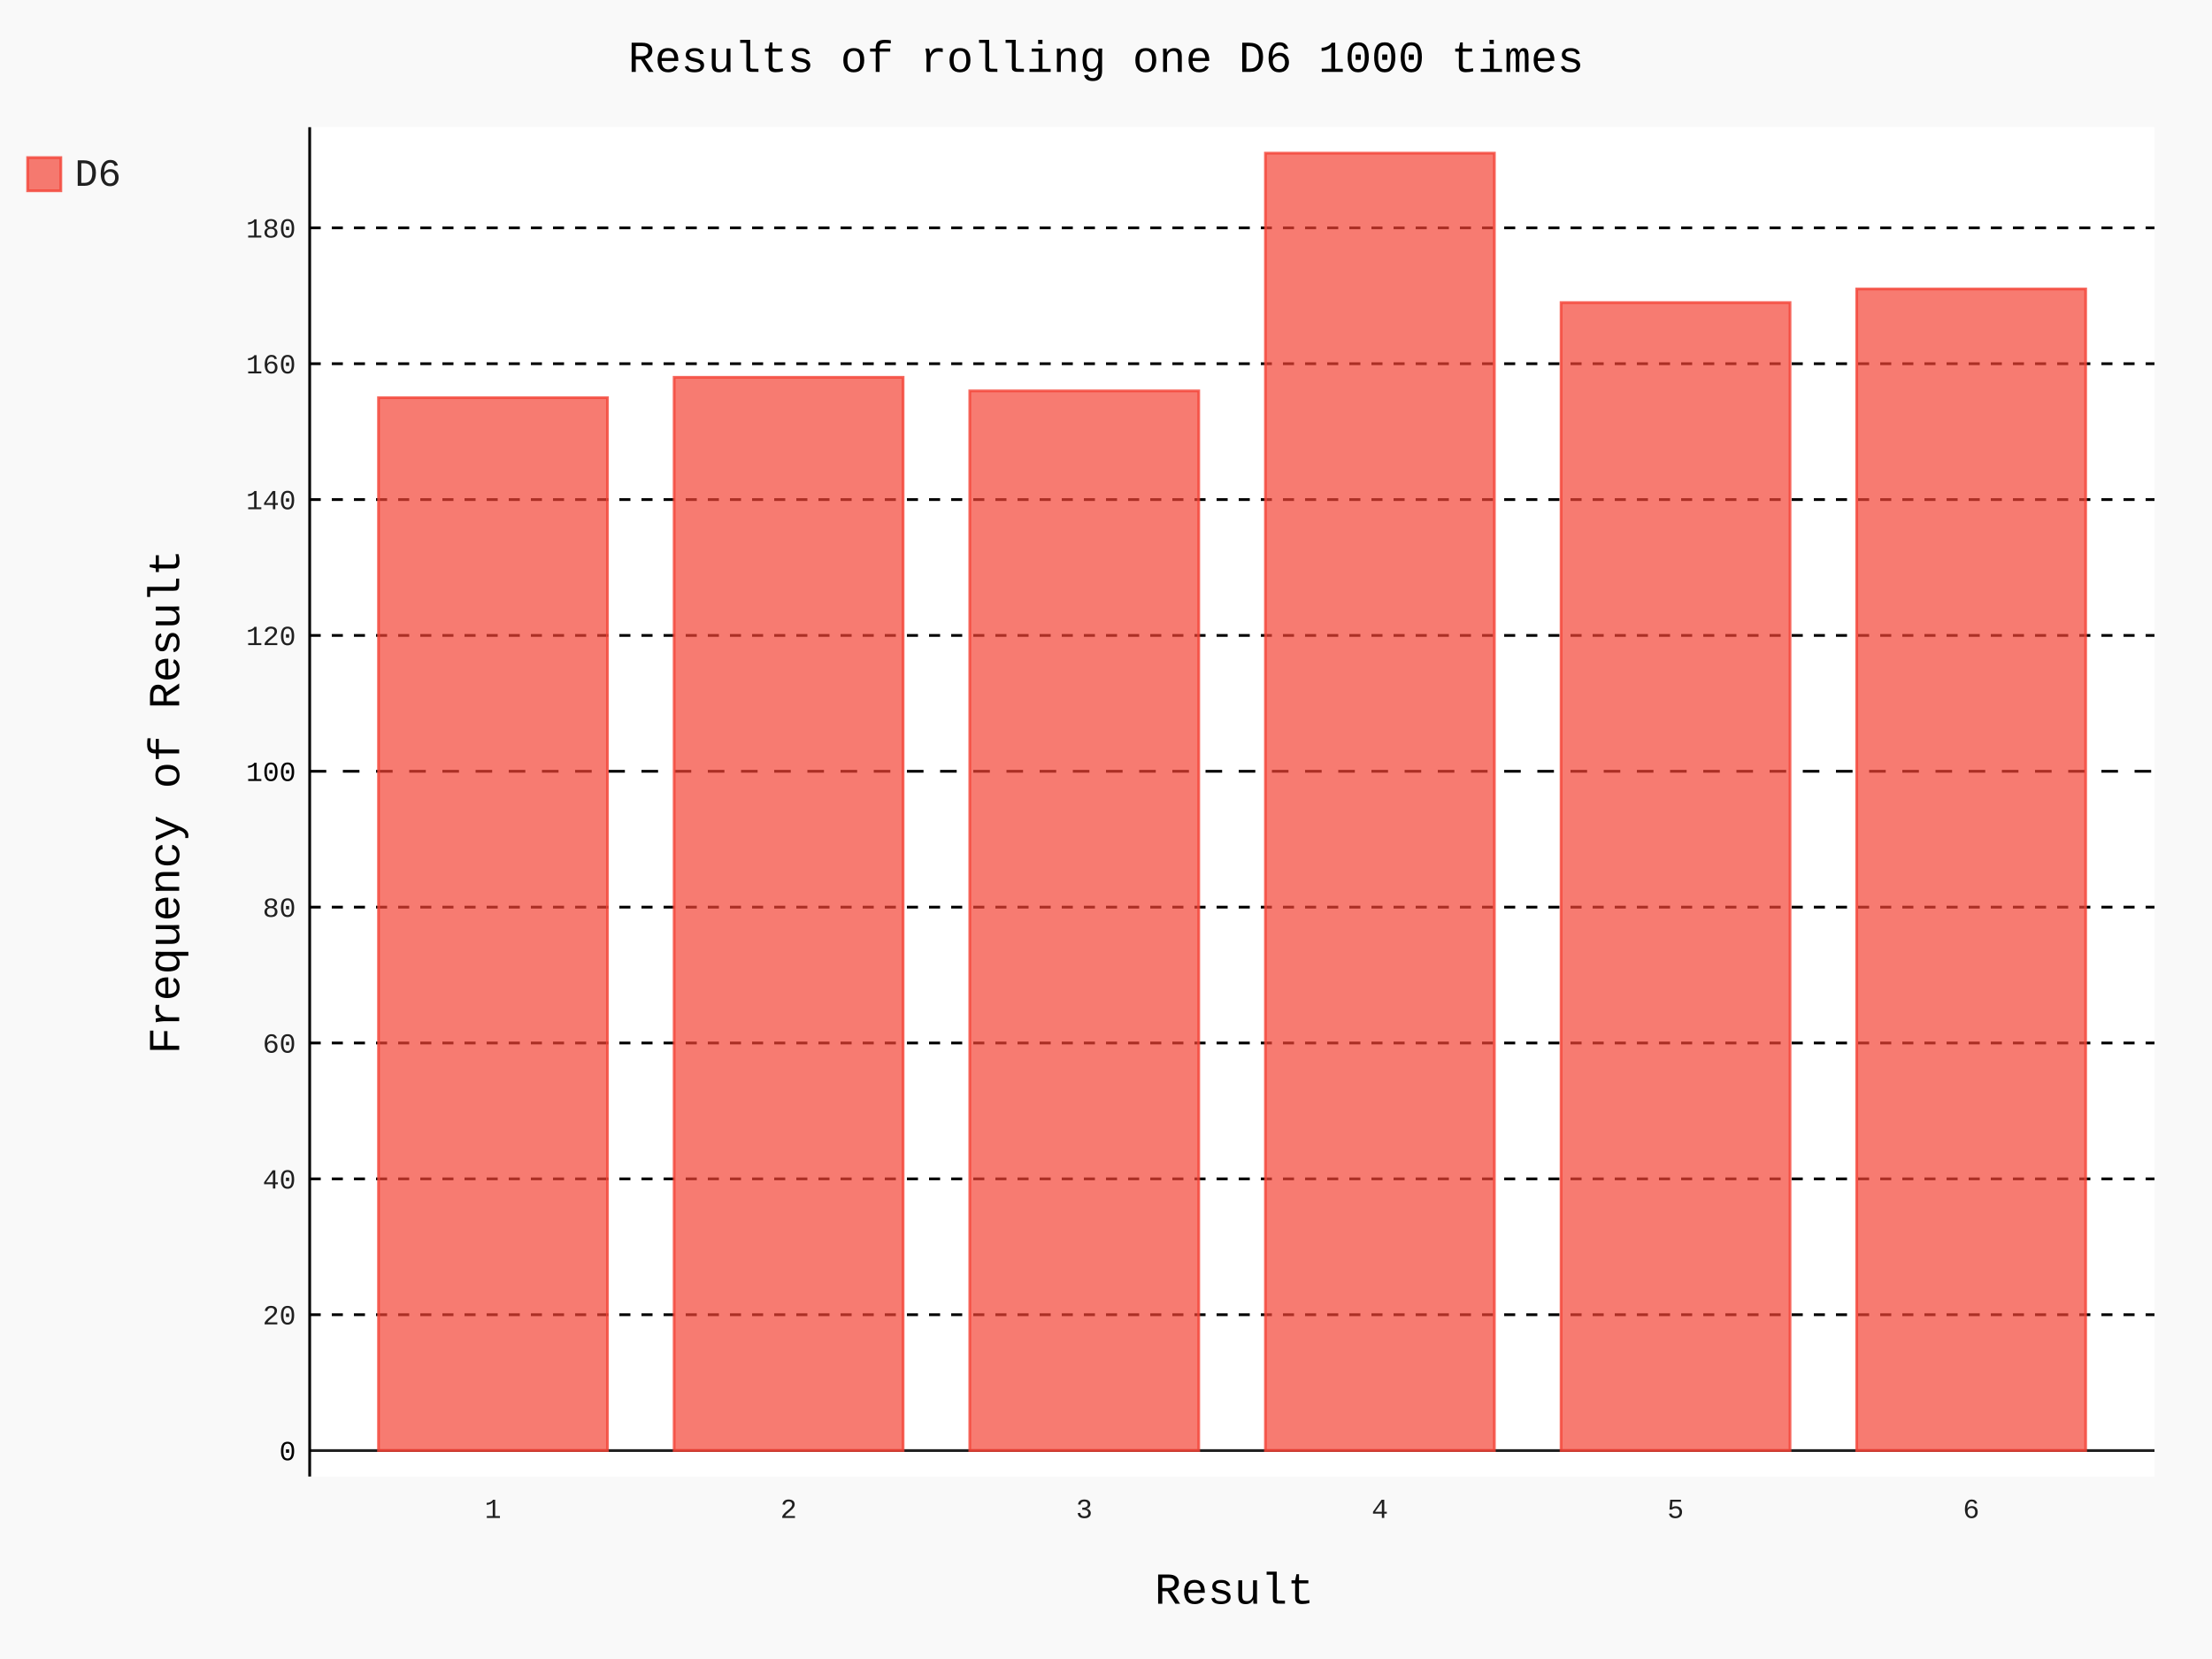
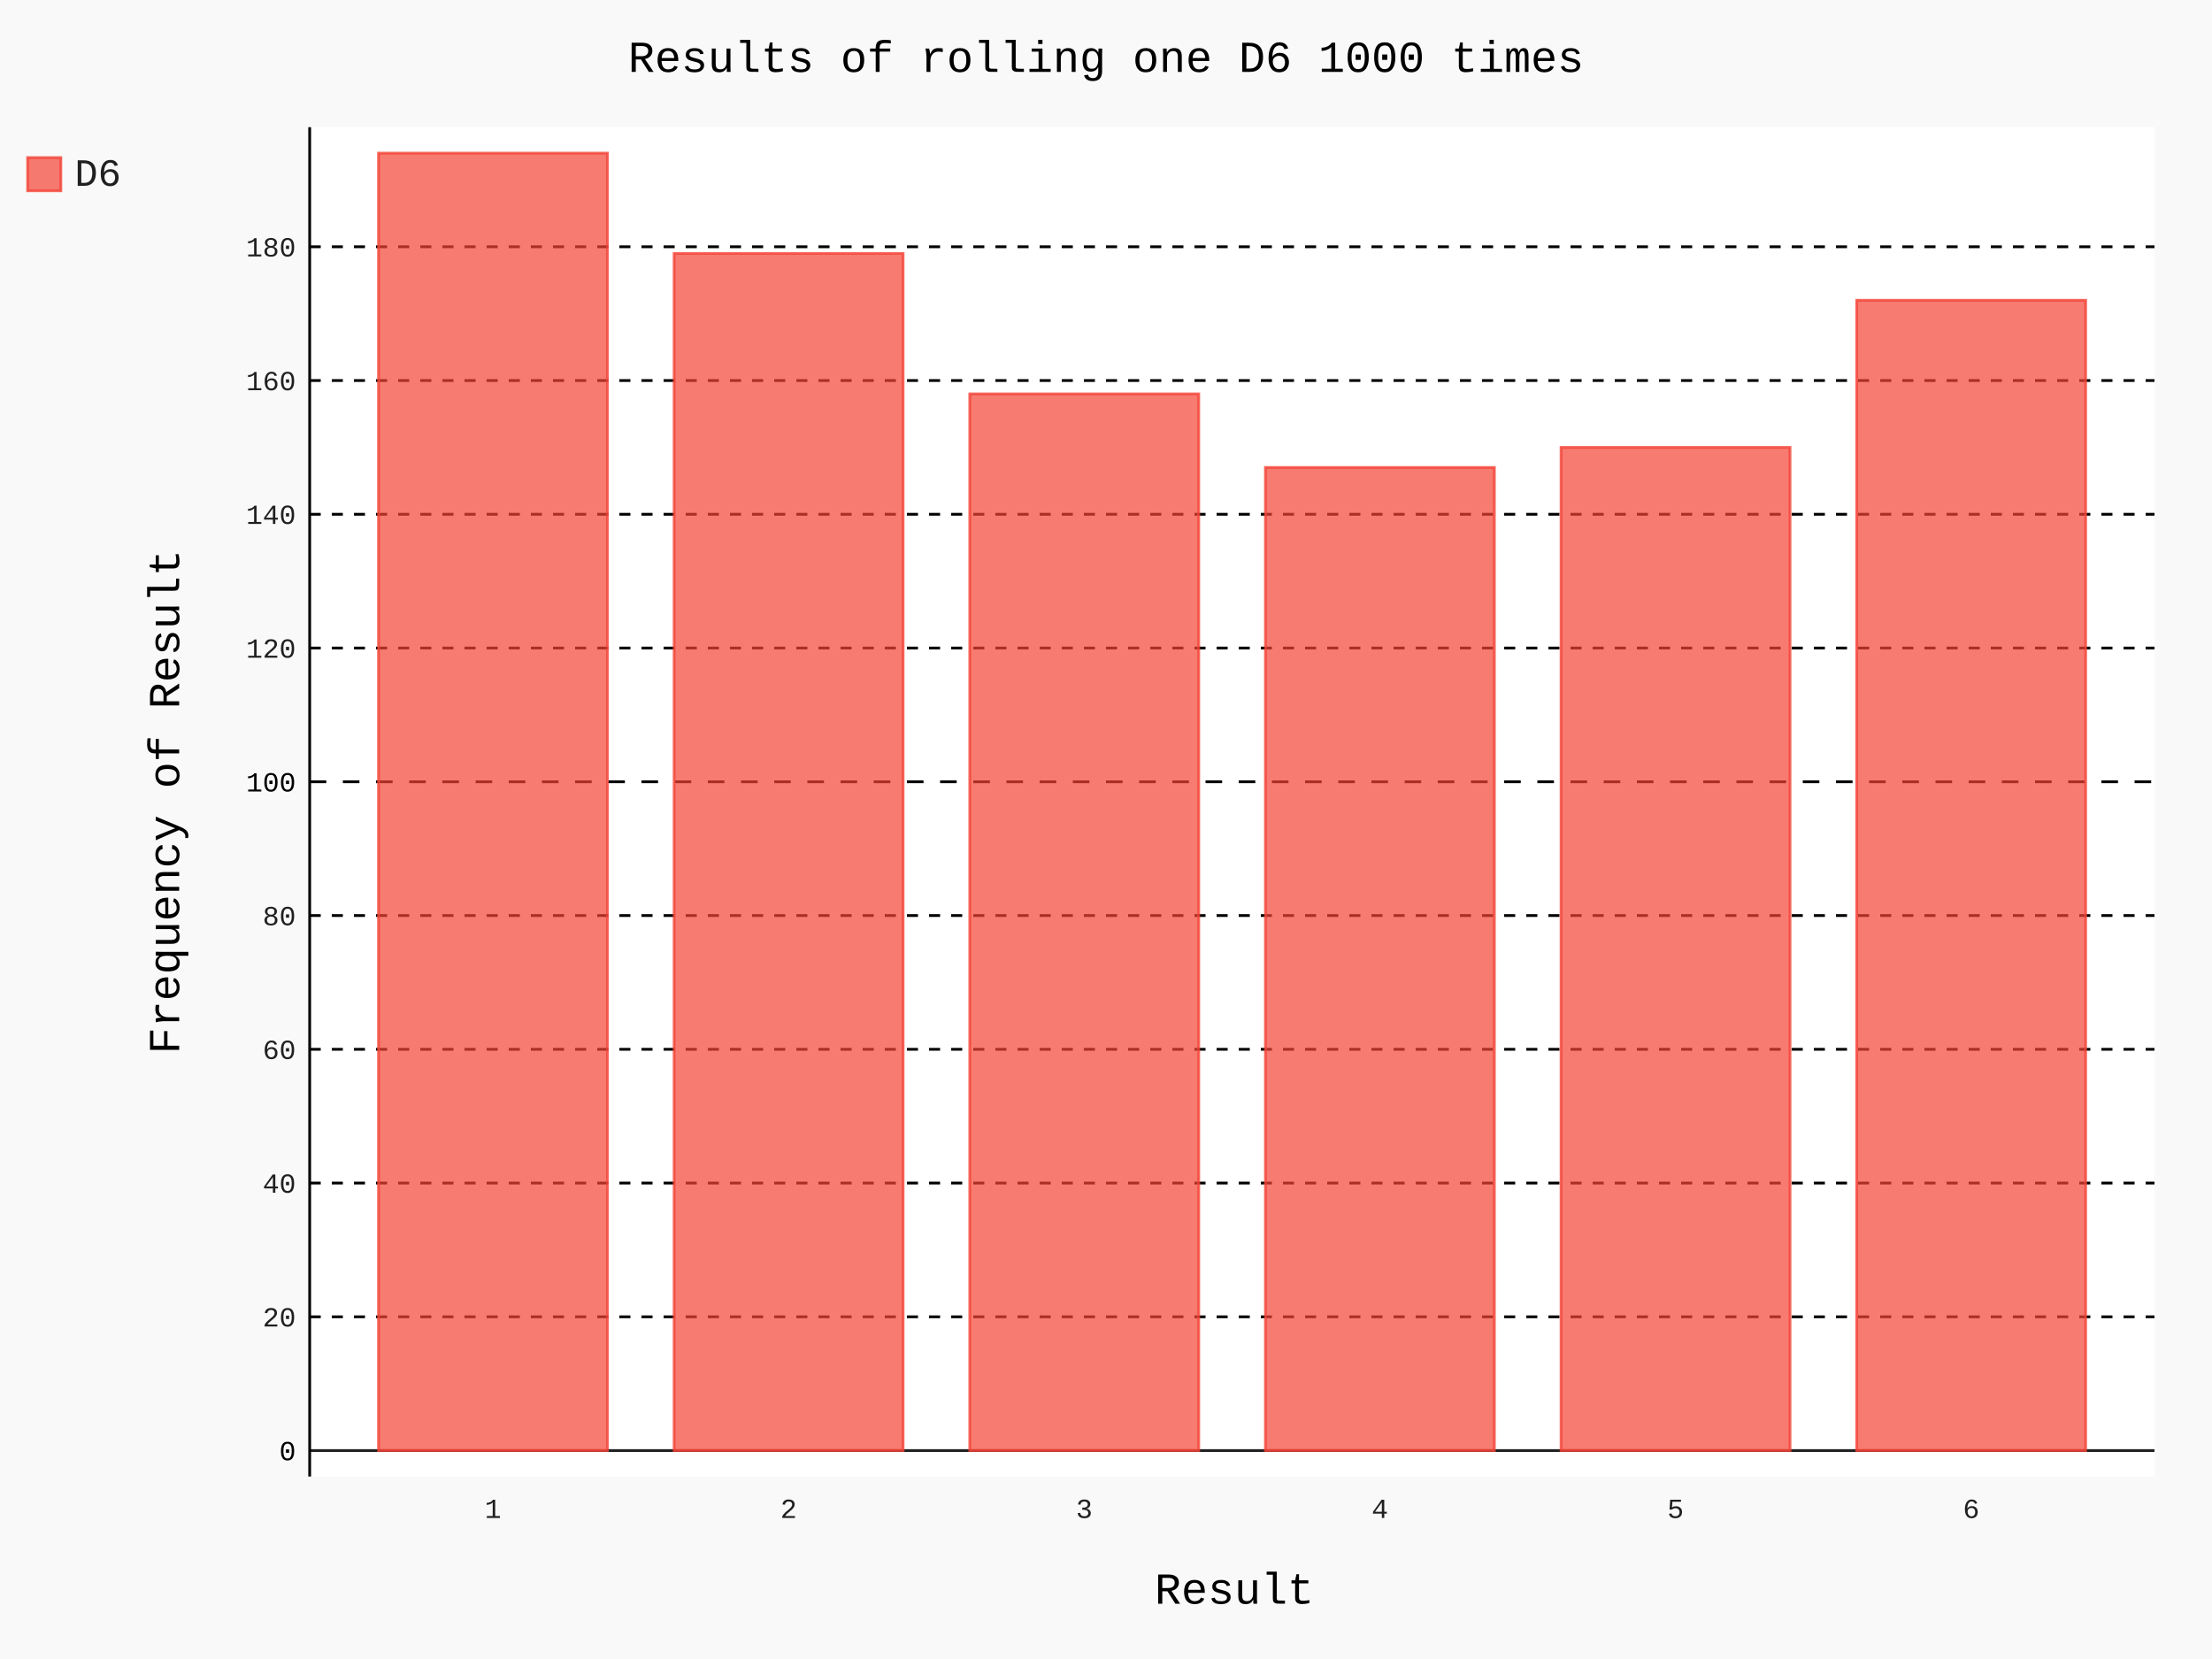
- <svg xmlns="http://www.w3.org/2000/svg" id="chart-a7c26493-82fa-408c-8b09-ffb76ff5d31a" class="pygal-chart" viewBox="0 0 800 600">
+ <svg xmlns="http://www.w3.org/2000/svg" id="chart-b51a4be6-5db9-4d9a-a2b4-283e123f17ee" class="pygal-chart" viewBox="0 0 800 600">
  <defs>
-     <style type="text/css">#chart-a7c26493-82fa-408c-8b09-ffb76ff5d31a{-webkit-user-select:none;-webkit-font-smoothing:antialiased;font-family:Consolas,"Liberation Mono",Menlo,Courier,monospace}#chart-a7c26493-82fa-408c-8b09-ffb76ff5d31a .title{font-family:Consolas,"Liberation Mono",Menlo,Courier,monospace;font-size:16px}#chart-a7c26493-82fa-408c-8b09-ffb76ff5d31a .legends .legend text{font-family:Consolas,"Liberation Mono",Menlo,Courier,monospace;font-size:14px}#chart-a7c26493-82fa-408c-8b09-ffb76ff5d31a .axis text{font-family:Consolas,"Liberation Mono",Menlo,Courier,monospace;font-size:10px}#chart-a7c26493-82fa-408c-8b09-ffb76ff5d31a .axis text.major{font-family:Consolas,"Liberation Mono",Menlo,Courier,monospace;font-size:10px}#chart-a7c26493-82fa-408c-8b09-ffb76ff5d31a .text-overlay text.value{font-family:Consolas,"Liberation Mono",Menlo,Courier,monospace;font-size:16px}#chart-a7c26493-82fa-408c-8b09-ffb76ff5d31a .text-overlay text.label{font-family:Consolas,"Liberation Mono",Menlo,Courier,monospace;font-size:10px}#chart-a7c26493-82fa-408c-8b09-ffb76ff5d31a .tooltip{font-family:Consolas,"Liberation Mono",Menlo,Courier,monospace;font-size:14px}#chart-a7c26493-82fa-408c-8b09-ffb76ff5d31a text.no_data{font-family:Consolas,"Liberation Mono",Menlo,Courier,monospace;font-size:64px}
- #chart-a7c26493-82fa-408c-8b09-ffb76ff5d31a{background-color:rgba(249,249,249,1)}#chart-a7c26493-82fa-408c-8b09-ffb76ff5d31a path,#chart-a7c26493-82fa-408c-8b09-ffb76ff5d31a line,#chart-a7c26493-82fa-408c-8b09-ffb76ff5d31a rect,#chart-a7c26493-82fa-408c-8b09-ffb76ff5d31a circle{-webkit-transition:150ms;-moz-transition:150ms;transition:150ms}#chart-a7c26493-82fa-408c-8b09-ffb76ff5d31a .graph &gt; .background{fill:rgba(249,249,249,1)}#chart-a7c26493-82fa-408c-8b09-ffb76ff5d31a .plot &gt; .background{fill:rgba(255,255,255,1)}#chart-a7c26493-82fa-408c-8b09-ffb76ff5d31a .graph{fill:rgba(0,0,0,.87)}#chart-a7c26493-82fa-408c-8b09-ffb76ff5d31a text.no_data{fill:rgba(0,0,0,1)}#chart-a7c26493-82fa-408c-8b09-ffb76ff5d31a .title{fill:rgba(0,0,0,1)}#chart-a7c26493-82fa-408c-8b09-ffb76ff5d31a .legends .legend text{fill:rgba(0,0,0,.87)}#chart-a7c26493-82fa-408c-8b09-ffb76ff5d31a .legends .legend:hover text{fill:rgba(0,0,0,1)}#chart-a7c26493-82fa-408c-8b09-ffb76ff5d31a .axis .line{stroke:rgba(0,0,0,1)}#chart-a7c26493-82fa-408c-8b09-ffb76ff5d31a .axis .guide.line{stroke:rgba(0,0,0,.54)}#chart-a7c26493-82fa-408c-8b09-ffb76ff5d31a .axis .major.line{stroke:rgba(0,0,0,.87)}#chart-a7c26493-82fa-408c-8b09-ffb76ff5d31a .axis text.major{fill:rgba(0,0,0,1)}#chart-a7c26493-82fa-408c-8b09-ffb76ff5d31a .axis.y .guides:hover .guide.line,#chart-a7c26493-82fa-408c-8b09-ffb76ff5d31a .line-graph .axis.x .guides:hover .guide.line,#chart-a7c26493-82fa-408c-8b09-ffb76ff5d31a .stackedline-graph .axis.x .guides:hover .guide.line,#chart-a7c26493-82fa-408c-8b09-ffb76ff5d31a .xy-graph .axis.x .guides:hover .guide.line{stroke:rgba(0,0,0,1)}#chart-a7c26493-82fa-408c-8b09-ffb76ff5d31a .axis .guides:hover text{fill:rgba(0,0,0,1)}#chart-a7c26493-82fa-408c-8b09-ffb76ff5d31a .reactive{fill-opacity:.7;stroke-opacity:.8;stroke-width:1}#chart-a7c26493-82fa-408c-8b09-ffb76ff5d31a .ci{stroke:rgba(0,0,0,.87)}#chart-a7c26493-82fa-408c-8b09-ffb76ff5d31a .reactive.active,#chart-a7c26493-82fa-408c-8b09-ffb76ff5d31a .active .reactive{fill-opacity:.8;stroke-opacity:.9;stroke-width:4}#chart-a7c26493-82fa-408c-8b09-ffb76ff5d31a .ci .reactive.active{stroke-width:1.5}#chart-a7c26493-82fa-408c-8b09-ffb76ff5d31a .series text{fill:rgba(0,0,0,1)}#chart-a7c26493-82fa-408c-8b09-ffb76ff5d31a .tooltip rect{fill:rgba(255,255,255,1);stroke:rgba(0,0,0,1);-webkit-transition:opacity 150ms;-moz-transition:opacity 150ms;transition:opacity 150ms}#chart-a7c26493-82fa-408c-8b09-ffb76ff5d31a .tooltip .label{fill:rgba(0,0,0,.87)}#chart-a7c26493-82fa-408c-8b09-ffb76ff5d31a .tooltip .label{fill:rgba(0,0,0,.87)}#chart-a7c26493-82fa-408c-8b09-ffb76ff5d31a .tooltip .legend{font-size:.8em;fill:rgba(0,0,0,.54)}#chart-a7c26493-82fa-408c-8b09-ffb76ff5d31a .tooltip .x_label{font-size:.6em;fill:rgba(0,0,0,1)}#chart-a7c26493-82fa-408c-8b09-ffb76ff5d31a .tooltip .xlink{font-size:.5em;text-decoration:underline}#chart-a7c26493-82fa-408c-8b09-ffb76ff5d31a .tooltip .value{font-size:1.5em}#chart-a7c26493-82fa-408c-8b09-ffb76ff5d31a .bound{font-size:.5em}#chart-a7c26493-82fa-408c-8b09-ffb76ff5d31a .max-value{font-size:.75em;fill:rgba(0,0,0,.54)}#chart-a7c26493-82fa-408c-8b09-ffb76ff5d31a .map-element{fill:rgba(255,255,255,1);stroke:rgba(0,0,0,.54) !important}#chart-a7c26493-82fa-408c-8b09-ffb76ff5d31a .map-element .reactive{fill-opacity:inherit;stroke-opacity:inherit}#chart-a7c26493-82fa-408c-8b09-ffb76ff5d31a .color-0,#chart-a7c26493-82fa-408c-8b09-ffb76ff5d31a .color-0 a:visited{stroke:#F44336;fill:#F44336}#chart-a7c26493-82fa-408c-8b09-ffb76ff5d31a .text-overlay .color-0 text{fill:black}
- #chart-a7c26493-82fa-408c-8b09-ffb76ff5d31a text.no_data{text-anchor:middle}#chart-a7c26493-82fa-408c-8b09-ffb76ff5d31a .guide.line{fill:none}#chart-a7c26493-82fa-408c-8b09-ffb76ff5d31a .centered{text-anchor:middle}#chart-a7c26493-82fa-408c-8b09-ffb76ff5d31a .title{text-anchor:middle}#chart-a7c26493-82fa-408c-8b09-ffb76ff5d31a .legends .legend text{fill-opacity:1}#chart-a7c26493-82fa-408c-8b09-ffb76ff5d31a .axis.x text{text-anchor:middle}#chart-a7c26493-82fa-408c-8b09-ffb76ff5d31a .axis.x:not(.web) text[transform]{text-anchor:start}#chart-a7c26493-82fa-408c-8b09-ffb76ff5d31a .axis.x:not(.web) text[transform].backwards{text-anchor:end}#chart-a7c26493-82fa-408c-8b09-ffb76ff5d31a .axis.y text{text-anchor:end}#chart-a7c26493-82fa-408c-8b09-ffb76ff5d31a .axis.y text[transform].backwards{text-anchor:start}#chart-a7c26493-82fa-408c-8b09-ffb76ff5d31a .axis.y2 text{text-anchor:start}#chart-a7c26493-82fa-408c-8b09-ffb76ff5d31a .axis.y2 text[transform].backwards{text-anchor:end}#chart-a7c26493-82fa-408c-8b09-ffb76ff5d31a .axis .guide.line{stroke-dasharray:4,4;stroke:black}#chart-a7c26493-82fa-408c-8b09-ffb76ff5d31a .axis .major.guide.line{stroke-dasharray:6,6;stroke:black}#chart-a7c26493-82fa-408c-8b09-ffb76ff5d31a .horizontal .axis.y .guide.line,#chart-a7c26493-82fa-408c-8b09-ffb76ff5d31a .horizontal .axis.y2 .guide.line,#chart-a7c26493-82fa-408c-8b09-ffb76ff5d31a .vertical .axis.x .guide.line{opacity:0}#chart-a7c26493-82fa-408c-8b09-ffb76ff5d31a .horizontal .axis.always_show .guide.line,#chart-a7c26493-82fa-408c-8b09-ffb76ff5d31a .vertical .axis.always_show .guide.line{opacity:1 !important}#chart-a7c26493-82fa-408c-8b09-ffb76ff5d31a .axis.y .guides:hover .guide.line,#chart-a7c26493-82fa-408c-8b09-ffb76ff5d31a .axis.y2 .guides:hover .guide.line,#chart-a7c26493-82fa-408c-8b09-ffb76ff5d31a .axis.x .guides:hover .guide.line{opacity:1}#chart-a7c26493-82fa-408c-8b09-ffb76ff5d31a .axis .guides:hover text{opacity:1}#chart-a7c26493-82fa-408c-8b09-ffb76ff5d31a .nofill{fill:none}#chart-a7c26493-82fa-408c-8b09-ffb76ff5d31a .subtle-fill{fill-opacity:.2}#chart-a7c26493-82fa-408c-8b09-ffb76ff5d31a .dot{stroke-width:1px;fill-opacity:1;stroke-opacity:1}#chart-a7c26493-82fa-408c-8b09-ffb76ff5d31a .dot.active{stroke-width:5px}#chart-a7c26493-82fa-408c-8b09-ffb76ff5d31a .dot.negative{fill:transparent}#chart-a7c26493-82fa-408c-8b09-ffb76ff5d31a text,#chart-a7c26493-82fa-408c-8b09-ffb76ff5d31a tspan{stroke:none !important}#chart-a7c26493-82fa-408c-8b09-ffb76ff5d31a .series text.active{opacity:1}#chart-a7c26493-82fa-408c-8b09-ffb76ff5d31a .tooltip rect{fill-opacity:.95;stroke-width:.5}#chart-a7c26493-82fa-408c-8b09-ffb76ff5d31a .tooltip text{fill-opacity:1}#chart-a7c26493-82fa-408c-8b09-ffb76ff5d31a .showable{visibility:hidden}#chart-a7c26493-82fa-408c-8b09-ffb76ff5d31a .showable.shown{visibility:visible}#chart-a7c26493-82fa-408c-8b09-ffb76ff5d31a .gauge-background{fill:rgba(229,229,229,1);stroke:none}#chart-a7c26493-82fa-408c-8b09-ffb76ff5d31a .bg-lines{stroke:rgba(249,249,249,1);stroke-width:2px}</style>
+     <style type="text/css">#chart-b51a4be6-5db9-4d9a-a2b4-283e123f17ee{-webkit-user-select:none;-webkit-font-smoothing:antialiased;font-family:Consolas,"Liberation Mono",Menlo,Courier,monospace}#chart-b51a4be6-5db9-4d9a-a2b4-283e123f17ee .title{font-family:Consolas,"Liberation Mono",Menlo,Courier,monospace;font-size:16px}#chart-b51a4be6-5db9-4d9a-a2b4-283e123f17ee .legends .legend text{font-family:Consolas,"Liberation Mono",Menlo,Courier,monospace;font-size:14px}#chart-b51a4be6-5db9-4d9a-a2b4-283e123f17ee .axis text{font-family:Consolas,"Liberation Mono",Menlo,Courier,monospace;font-size:10px}#chart-b51a4be6-5db9-4d9a-a2b4-283e123f17ee .axis text.major{font-family:Consolas,"Liberation Mono",Menlo,Courier,monospace;font-size:10px}#chart-b51a4be6-5db9-4d9a-a2b4-283e123f17ee .text-overlay text.value{font-family:Consolas,"Liberation Mono",Menlo,Courier,monospace;font-size:16px}#chart-b51a4be6-5db9-4d9a-a2b4-283e123f17ee .text-overlay text.label{font-family:Consolas,"Liberation Mono",Menlo,Courier,monospace;font-size:10px}#chart-b51a4be6-5db9-4d9a-a2b4-283e123f17ee .tooltip{font-family:Consolas,"Liberation Mono",Menlo,Courier,monospace;font-size:14px}#chart-b51a4be6-5db9-4d9a-a2b4-283e123f17ee text.no_data{font-family:Consolas,"Liberation Mono",Menlo,Courier,monospace;font-size:64px}
+ #chart-b51a4be6-5db9-4d9a-a2b4-283e123f17ee{background-color:rgba(249,249,249,1)}#chart-b51a4be6-5db9-4d9a-a2b4-283e123f17ee path,#chart-b51a4be6-5db9-4d9a-a2b4-283e123f17ee line,#chart-b51a4be6-5db9-4d9a-a2b4-283e123f17ee rect,#chart-b51a4be6-5db9-4d9a-a2b4-283e123f17ee circle{-webkit-transition:150ms;-moz-transition:150ms;transition:150ms}#chart-b51a4be6-5db9-4d9a-a2b4-283e123f17ee .graph &gt; .background{fill:rgba(249,249,249,1)}#chart-b51a4be6-5db9-4d9a-a2b4-283e123f17ee .plot &gt; .background{fill:rgba(255,255,255,1)}#chart-b51a4be6-5db9-4d9a-a2b4-283e123f17ee .graph{fill:rgba(0,0,0,.87)}#chart-b51a4be6-5db9-4d9a-a2b4-283e123f17ee text.no_data{fill:rgba(0,0,0,1)}#chart-b51a4be6-5db9-4d9a-a2b4-283e123f17ee .title{fill:rgba(0,0,0,1)}#chart-b51a4be6-5db9-4d9a-a2b4-283e123f17ee .legends .legend text{fill:rgba(0,0,0,.87)}#chart-b51a4be6-5db9-4d9a-a2b4-283e123f17ee .legends .legend:hover text{fill:rgba(0,0,0,1)}#chart-b51a4be6-5db9-4d9a-a2b4-283e123f17ee .axis .line{stroke:rgba(0,0,0,1)}#chart-b51a4be6-5db9-4d9a-a2b4-283e123f17ee .axis .guide.line{stroke:rgba(0,0,0,.54)}#chart-b51a4be6-5db9-4d9a-a2b4-283e123f17ee .axis .major.line{stroke:rgba(0,0,0,.87)}#chart-b51a4be6-5db9-4d9a-a2b4-283e123f17ee .axis text.major{fill:rgba(0,0,0,1)}#chart-b51a4be6-5db9-4d9a-a2b4-283e123f17ee .axis.y .guides:hover .guide.line,#chart-b51a4be6-5db9-4d9a-a2b4-283e123f17ee .line-graph .axis.x .guides:hover .guide.line,#chart-b51a4be6-5db9-4d9a-a2b4-283e123f17ee .stackedline-graph .axis.x .guides:hover .guide.line,#chart-b51a4be6-5db9-4d9a-a2b4-283e123f17ee .xy-graph .axis.x .guides:hover .guide.line{stroke:rgba(0,0,0,1)}#chart-b51a4be6-5db9-4d9a-a2b4-283e123f17ee .axis .guides:hover text{fill:rgba(0,0,0,1)}#chart-b51a4be6-5db9-4d9a-a2b4-283e123f17ee .reactive{fill-opacity:.7;stroke-opacity:.8;stroke-width:1}#chart-b51a4be6-5db9-4d9a-a2b4-283e123f17ee .ci{stroke:rgba(0,0,0,.87)}#chart-b51a4be6-5db9-4d9a-a2b4-283e123f17ee .reactive.active,#chart-b51a4be6-5db9-4d9a-a2b4-283e123f17ee .active .reactive{fill-opacity:.8;stroke-opacity:.9;stroke-width:4}#chart-b51a4be6-5db9-4d9a-a2b4-283e123f17ee .ci .reactive.active{stroke-width:1.5}#chart-b51a4be6-5db9-4d9a-a2b4-283e123f17ee .series text{fill:rgba(0,0,0,1)}#chart-b51a4be6-5db9-4d9a-a2b4-283e123f17ee .tooltip rect{fill:rgba(255,255,255,1);stroke:rgba(0,0,0,1);-webkit-transition:opacity 150ms;-moz-transition:opacity 150ms;transition:opacity 150ms}#chart-b51a4be6-5db9-4d9a-a2b4-283e123f17ee .tooltip .label{fill:rgba(0,0,0,.87)}#chart-b51a4be6-5db9-4d9a-a2b4-283e123f17ee .tooltip .label{fill:rgba(0,0,0,.87)}#chart-b51a4be6-5db9-4d9a-a2b4-283e123f17ee .tooltip .legend{font-size:.8em;fill:rgba(0,0,0,.54)}#chart-b51a4be6-5db9-4d9a-a2b4-283e123f17ee .tooltip .x_label{font-size:.6em;fill:rgba(0,0,0,1)}#chart-b51a4be6-5db9-4d9a-a2b4-283e123f17ee .tooltip .xlink{font-size:.5em;text-decoration:underline}#chart-b51a4be6-5db9-4d9a-a2b4-283e123f17ee .tooltip .value{font-size:1.5em}#chart-b51a4be6-5db9-4d9a-a2b4-283e123f17ee .bound{font-size:.5em}#chart-b51a4be6-5db9-4d9a-a2b4-283e123f17ee .max-value{font-size:.75em;fill:rgba(0,0,0,.54)}#chart-b51a4be6-5db9-4d9a-a2b4-283e123f17ee .map-element{fill:rgba(255,255,255,1);stroke:rgba(0,0,0,.54) !important}#chart-b51a4be6-5db9-4d9a-a2b4-283e123f17ee .map-element .reactive{fill-opacity:inherit;stroke-opacity:inherit}#chart-b51a4be6-5db9-4d9a-a2b4-283e123f17ee .color-0,#chart-b51a4be6-5db9-4d9a-a2b4-283e123f17ee .color-0 a:visited{stroke:#F44336;fill:#F44336}#chart-b51a4be6-5db9-4d9a-a2b4-283e123f17ee .text-overlay .color-0 text{fill:black}
+ #chart-b51a4be6-5db9-4d9a-a2b4-283e123f17ee text.no_data{text-anchor:middle}#chart-b51a4be6-5db9-4d9a-a2b4-283e123f17ee .guide.line{fill:none}#chart-b51a4be6-5db9-4d9a-a2b4-283e123f17ee .centered{text-anchor:middle}#chart-b51a4be6-5db9-4d9a-a2b4-283e123f17ee .title{text-anchor:middle}#chart-b51a4be6-5db9-4d9a-a2b4-283e123f17ee .legends .legend text{fill-opacity:1}#chart-b51a4be6-5db9-4d9a-a2b4-283e123f17ee .axis.x text{text-anchor:middle}#chart-b51a4be6-5db9-4d9a-a2b4-283e123f17ee .axis.x:not(.web) text[transform]{text-anchor:start}#chart-b51a4be6-5db9-4d9a-a2b4-283e123f17ee .axis.x:not(.web) text[transform].backwards{text-anchor:end}#chart-b51a4be6-5db9-4d9a-a2b4-283e123f17ee .axis.y text{text-anchor:end}#chart-b51a4be6-5db9-4d9a-a2b4-283e123f17ee .axis.y text[transform].backwards{text-anchor:start}#chart-b51a4be6-5db9-4d9a-a2b4-283e123f17ee .axis.y2 text{text-anchor:start}#chart-b51a4be6-5db9-4d9a-a2b4-283e123f17ee .axis.y2 text[transform].backwards{text-anchor:end}#chart-b51a4be6-5db9-4d9a-a2b4-283e123f17ee .axis .guide.line{stroke-dasharray:4,4;stroke:black}#chart-b51a4be6-5db9-4d9a-a2b4-283e123f17ee .axis .major.guide.line{stroke-dasharray:6,6;stroke:black}#chart-b51a4be6-5db9-4d9a-a2b4-283e123f17ee .horizontal .axis.y .guide.line,#chart-b51a4be6-5db9-4d9a-a2b4-283e123f17ee .horizontal .axis.y2 .guide.line,#chart-b51a4be6-5db9-4d9a-a2b4-283e123f17ee .vertical .axis.x .guide.line{opacity:0}#chart-b51a4be6-5db9-4d9a-a2b4-283e123f17ee .horizontal .axis.always_show .guide.line,#chart-b51a4be6-5db9-4d9a-a2b4-283e123f17ee .vertical .axis.always_show .guide.line{opacity:1 !important}#chart-b51a4be6-5db9-4d9a-a2b4-283e123f17ee .axis.y .guides:hover .guide.line,#chart-b51a4be6-5db9-4d9a-a2b4-283e123f17ee .axis.y2 .guides:hover .guide.line,#chart-b51a4be6-5db9-4d9a-a2b4-283e123f17ee .axis.x .guides:hover .guide.line{opacity:1}#chart-b51a4be6-5db9-4d9a-a2b4-283e123f17ee .axis .guides:hover text{opacity:1}#chart-b51a4be6-5db9-4d9a-a2b4-283e123f17ee .nofill{fill:none}#chart-b51a4be6-5db9-4d9a-a2b4-283e123f17ee .subtle-fill{fill-opacity:.2}#chart-b51a4be6-5db9-4d9a-a2b4-283e123f17ee .dot{stroke-width:1px;fill-opacity:1;stroke-opacity:1}#chart-b51a4be6-5db9-4d9a-a2b4-283e123f17ee .dot.active{stroke-width:5px}#chart-b51a4be6-5db9-4d9a-a2b4-283e123f17ee .dot.negative{fill:transparent}#chart-b51a4be6-5db9-4d9a-a2b4-283e123f17ee text,#chart-b51a4be6-5db9-4d9a-a2b4-283e123f17ee tspan{stroke:none !important}#chart-b51a4be6-5db9-4d9a-a2b4-283e123f17ee .series text.active{opacity:1}#chart-b51a4be6-5db9-4d9a-a2b4-283e123f17ee .tooltip rect{fill-opacity:.95;stroke-width:.5}#chart-b51a4be6-5db9-4d9a-a2b4-283e123f17ee .tooltip text{fill-opacity:1}#chart-b51a4be6-5db9-4d9a-a2b4-283e123f17ee .showable{visibility:hidden}#chart-b51a4be6-5db9-4d9a-a2b4-283e123f17ee .showable.shown{visibility:visible}#chart-b51a4be6-5db9-4d9a-a2b4-283e123f17ee .gauge-background{fill:rgba(229,229,229,1);stroke:none}#chart-b51a4be6-5db9-4d9a-a2b4-283e123f17ee .bg-lines{stroke:rgba(249,249,249,1);stroke-width:2px}</style>
  </defs>
  <g class="graph bar-graph vertical">
    <rect x="0" y="0" width="800" height="600" class="background" />
    <g transform="translate(112, 46)" class="plot">
      <rect x="0" y="0" width="667.2" height="488" class="background" />
      <g class="axis y always_show">
        <g class="guides">
          <path d="M0 478.615 h667.2" class="axis major line" />
          <text x="-5" y="482.115" class="major">0</text>
        </g>
        <g class="guides">
-           <path d="M0 429.481 h667.2" class="guide line" />
-           <text x="-5" y="432.981" class="">20</text>
+           <path d="M0 430.241 h667.2" class="guide line" />
+           <text x="-5" y="433.741" class="">20</text>
        </g>
        <g class="guides">
-           <path d="M0 380.347 h667.2" class="guide line" />
-           <text x="-5" y="383.847" class="">40</text>
+           <path d="M0 381.867 h667.2" class="guide line" />
+           <text x="-5" y="385.367" class="">40</text>
        </g>
        <g class="guides">
-           <path d="M0 331.213 h667.2" class="guide line" />
-           <text x="-5" y="334.713" class="">60</text>
+           <path d="M0 333.492 h667.2" class="guide line" />
+           <text x="-5" y="336.992" class="">60</text>
        </g>
        <g class="guides">
-           <path d="M0 282.079 h667.2" class="guide line" />
-           <text x="-5" y="285.579" class="">80</text>
+           <path d="M0 285.118 h667.2" class="guide line" />
+           <text x="-5" y="288.618" class="">80</text>
        </g>
        <g class="guides">
-           <path d="M0 232.945 h667.2" class="major guide line" />
-           <text x="-5" y="236.445" class="major">100</text>
+           <path d="M0 236.744 h667.2" class="major guide line" />
+           <text x="-5" y="240.244" class="major">100</text>
        </g>
        <g class="guides">
-           <path d="M0 183.811 h667.2" class="guide line" />
-           <text x="-5" y="187.311" class="">120</text>
+           <path d="M0 188.37 h667.2" class="guide line" />
+           <text x="-5" y="191.87" class="">120</text>
        </g>
        <g class="guides">
-           <path d="M0 134.677 h667.2" class="guide line" />
-           <text x="-5" y="138.177" class="">140</text>
+           <path d="M0 139.995 h667.2" class="guide line" />
+           <text x="-5" y="143.495" class="">140</text>
        </g>
        <g class="guides">
-           <path d="M0 85.542 h667.2" class="guide line" />
-           <text x="-5" y="89.042" class="">160</text>
+           <path d="M0 91.621 h667.2" class="guide line" />
+           <text x="-5" y="95.121" class="">160</text>
        </g>
        <g class="guides">
-           <path d="M0 36.408 h667.2" class="guide line" />
-           <text x="-5" y="39.908" class="">180</text>
+           <path d="M0 43.247 h667.2" class="guide line" />
+           <text x="-5" y="46.747" class="">180</text>
        </g>
      </g>
      <g class="axis x">
        <path d="M0 0 v488" class="line" />
        <g class="guides">
          <path d="M66.292 0 v488" class="guide line" />
          <text x="66.292" y="503.0" class="">1</text>
        </g>
        <g class="guides">
          <path d="M173.215 0 v488" class="guide line" />
          <text x="173.215" y="503.0" class="">2</text>
        </g>
        <g class="guides">
          <path d="M280.138 0 v488" class="guide line" />
          <text x="280.138" y="503.0" class="">3</text>
        </g>
        <g class="guides">
          <path d="M387.062 0 v488" class="guide line" />
          <text x="387.062" y="503.0" class="">4</text>
        </g>
        <g class="guides">
          <path d="M493.985 0 v488" class="guide line" />
          <text x="493.985" y="503.0" class="">5</text>
        </g>
        <g class="guides">
          <path d="M600.908 0 v488" class="guide line" />
          <text x="600.908" y="503.0" class="">6</text>
        </g>
      </g>
      <g class="series serie-0 color-0">
        <g class="bars">
          <g class="bar">
-             <rect x="24.892" y="97.826" rx="0" ry="0" width="82.801" height="380.789" class="rect reactive tooltip-trigger" />
+             <rect x="24.892" y="9.385" rx="0" ry="0" width="82.801" height="469.231" class="rect reactive tooltip-trigger" />
          </g>
          <g class="bar">
-             <rect x="131.815" y="90.456" rx="0" ry="0" width="82.801" height="388.159" class="rect reactive tooltip-trigger" />
+             <rect x="131.815" y="45.665" rx="0" ry="0" width="82.801" height="432.95" class="rect reactive tooltip-trigger" />
          </g>
          <g class="bar">
-             <rect x="238.738" y="95.369" rx="0" ry="0" width="82.801" height="383.246" class="rect reactive tooltip-trigger" />
+             <rect x="238.738" y="96.458" rx="0" ry="0" width="82.801" height="382.157" class="rect reactive tooltip-trigger" />
          </g>
          <g class="bar">
-             <rect x="345.661" y="9.385" rx="0" ry="0" width="82.801" height="469.231" class="rect reactive tooltip-trigger" />
+             <rect x="345.661" y="123.064" rx="0" ry="0" width="82.801" height="355.551" class="rect reactive tooltip-trigger" />
          </g>
          <g class="bar">
-             <rect x="452.584" y="63.432" rx="0" ry="0" width="82.801" height="415.183" class="rect reactive tooltip-trigger" />
+             <rect x="452.584" y="115.808" rx="0" ry="0" width="82.801" height="362.807" class="rect reactive tooltip-trigger" />
          </g>
          <g class="bar">
-             <rect x="559.507" y="58.519" rx="0" ry="0" width="82.801" height="420.097" class="rect reactive tooltip-trigger" />
+             <rect x="559.507" y="62.596" rx="0" ry="0" width="82.801" height="416.019" class="rect reactive tooltip-trigger" />
          </g>
        </g>
      </g>
    </g>
    <g class="titles">
      <text x="400.0" y="26" class="title plot_title">Results of rolling one D6 1000 times</text>
      <text x="446.4" y="580" class="title">Result</text>
      <text x="38.8" y="316.0" class="title" transform="rotate(-90 38.8 290)">Frequency of Result</text>
    </g>
    <g transform="translate(112, 46)" class="plot overlay">
      <g class="series serie-0 color-0" />
    </g>
    <g transform="translate(112, 46)" class="plot text-overlay">
      <g class="series serie-0 color-0" />
    </g>
    <g transform="translate(112, 46)" class="plot tooltip-overlay">
      <g transform="translate(0 0)" style="opacity: 0" class="tooltip">
        <rect rx="0" ry="0" width="0" height="0" class="tooltip-box" />
        <g class="text" />
      </g>
    </g>
    <g transform="translate(10, 56)" class="legends">
      <g id="activate-serie-0" class="legend reactive activate-serie">
        <rect x="0.0" y="1.0" width="12" height="12" class="color-0 reactive" />
        <text x="17.0" y="11.2">D6</text>
      </g>
    </g>
    <g transform="translate(790, 56)" class="legends" />
  </g>
</svg>
